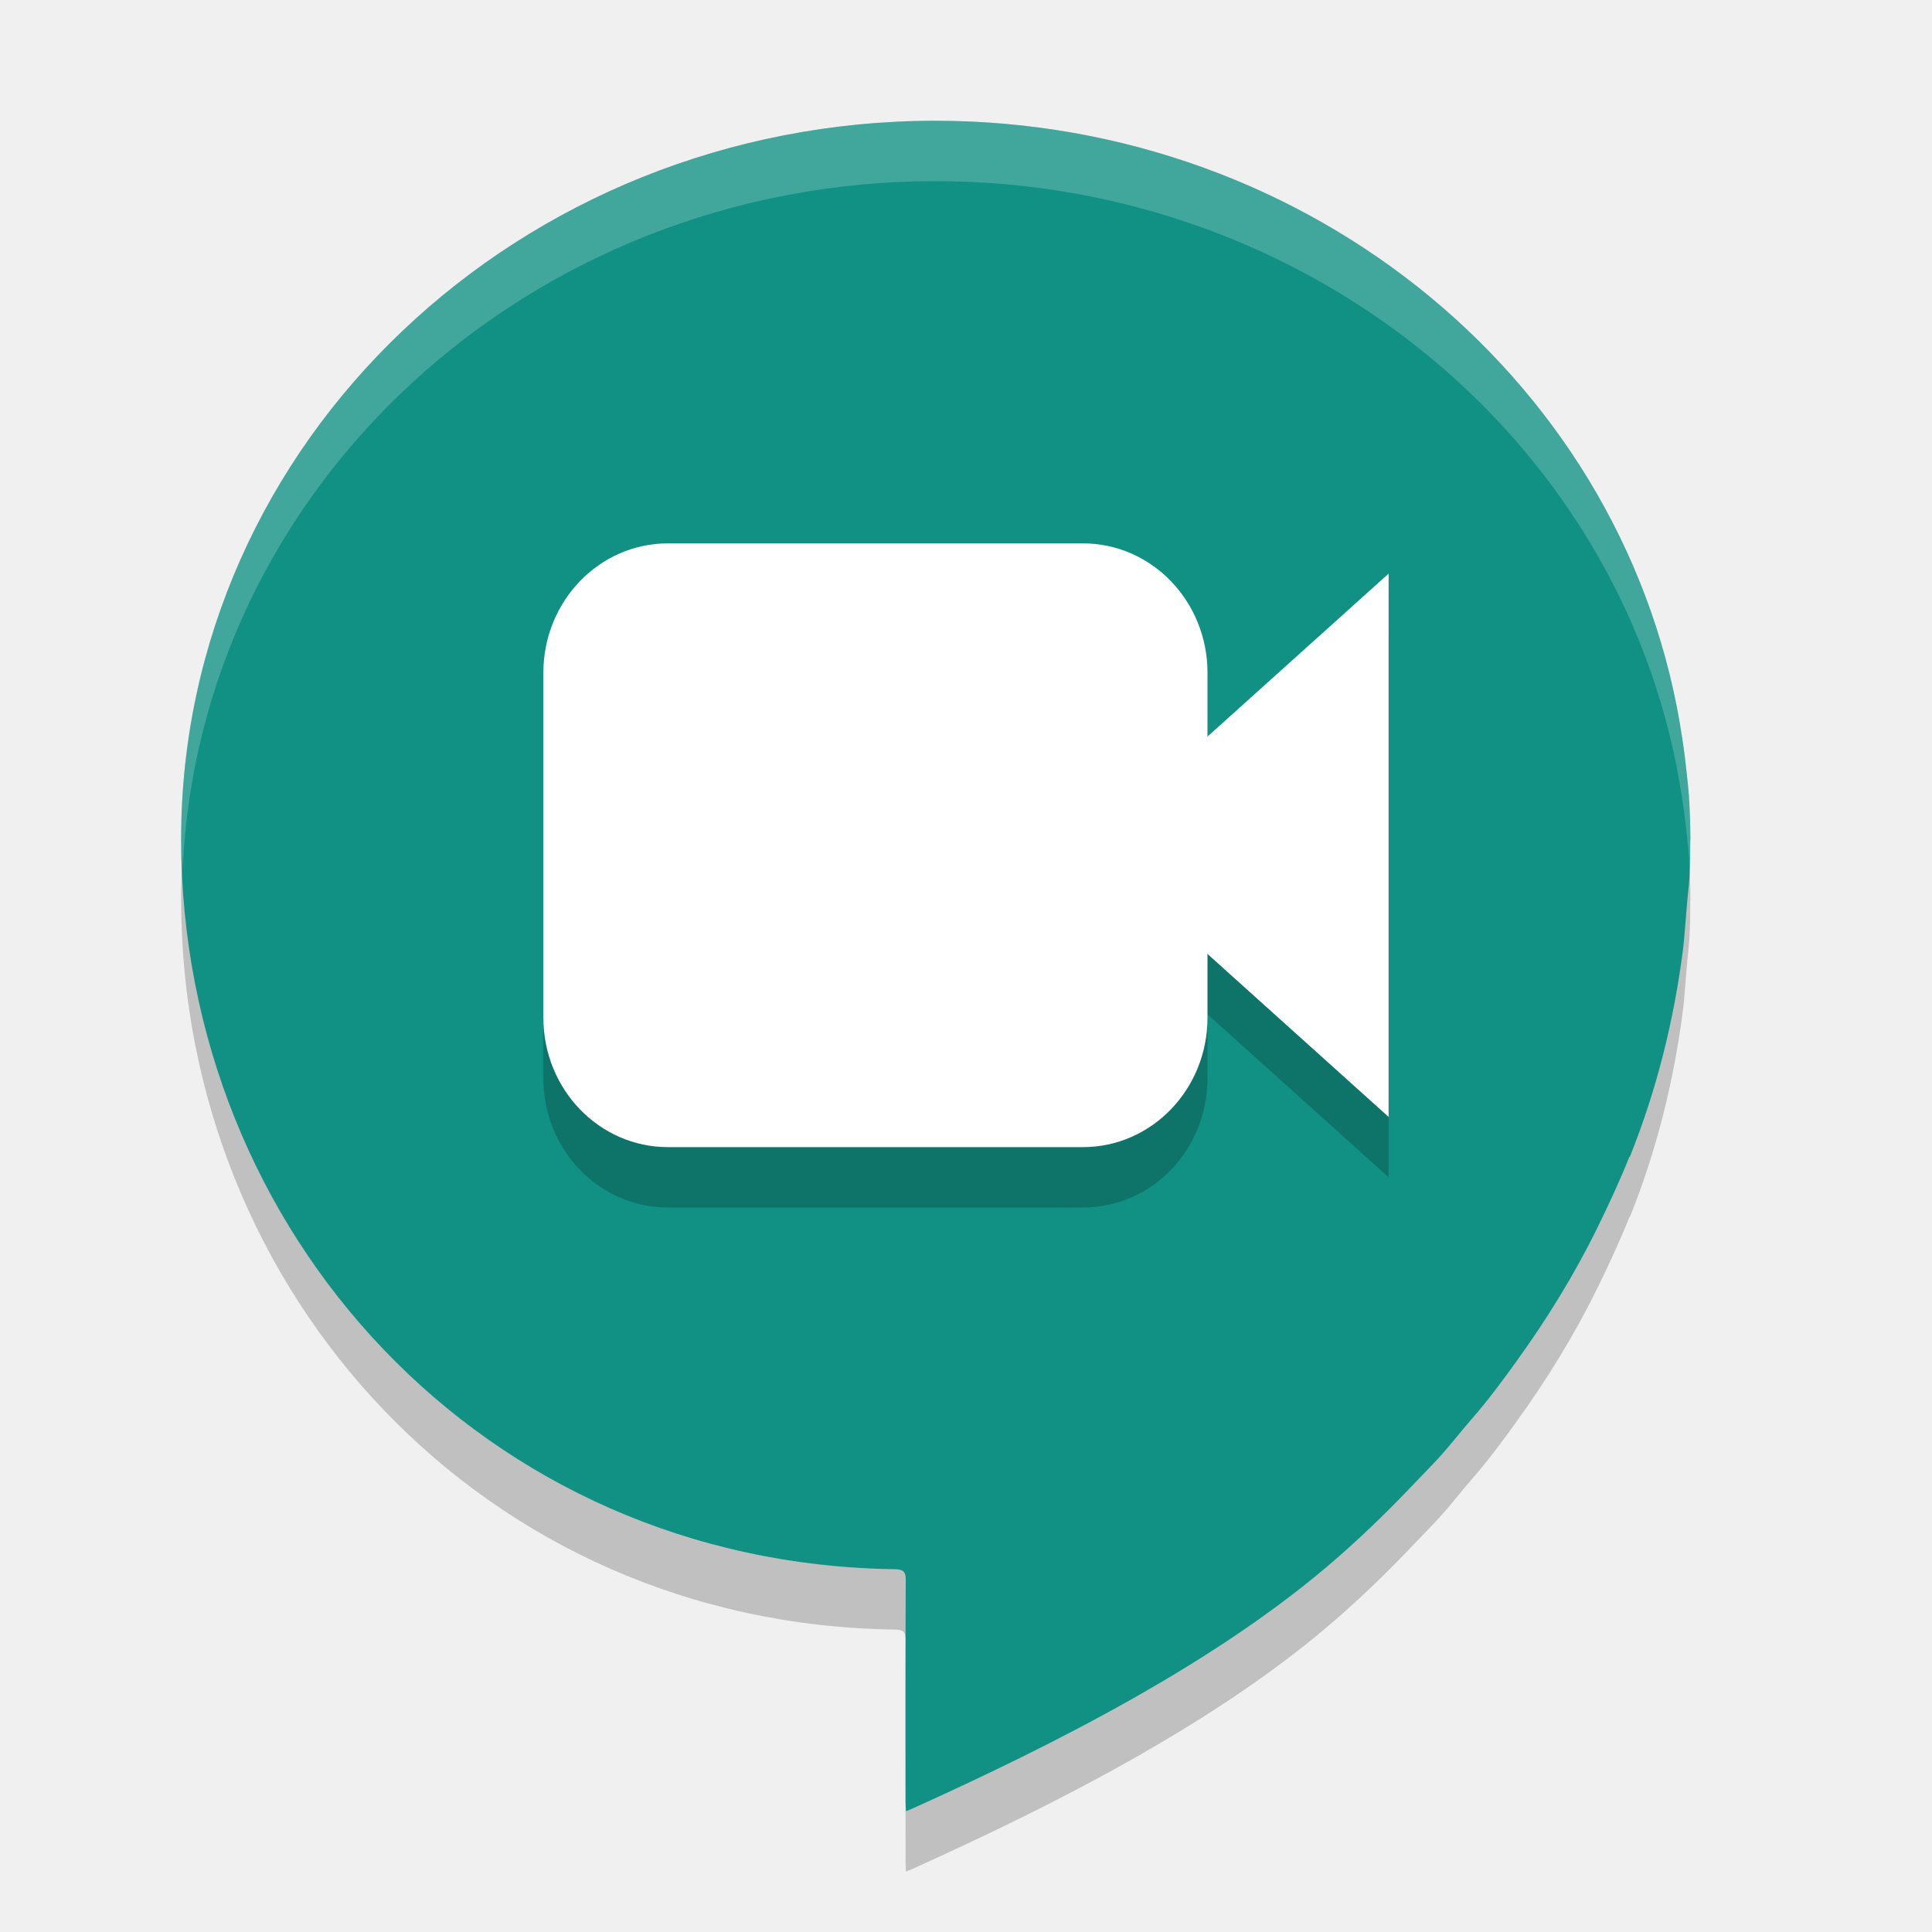
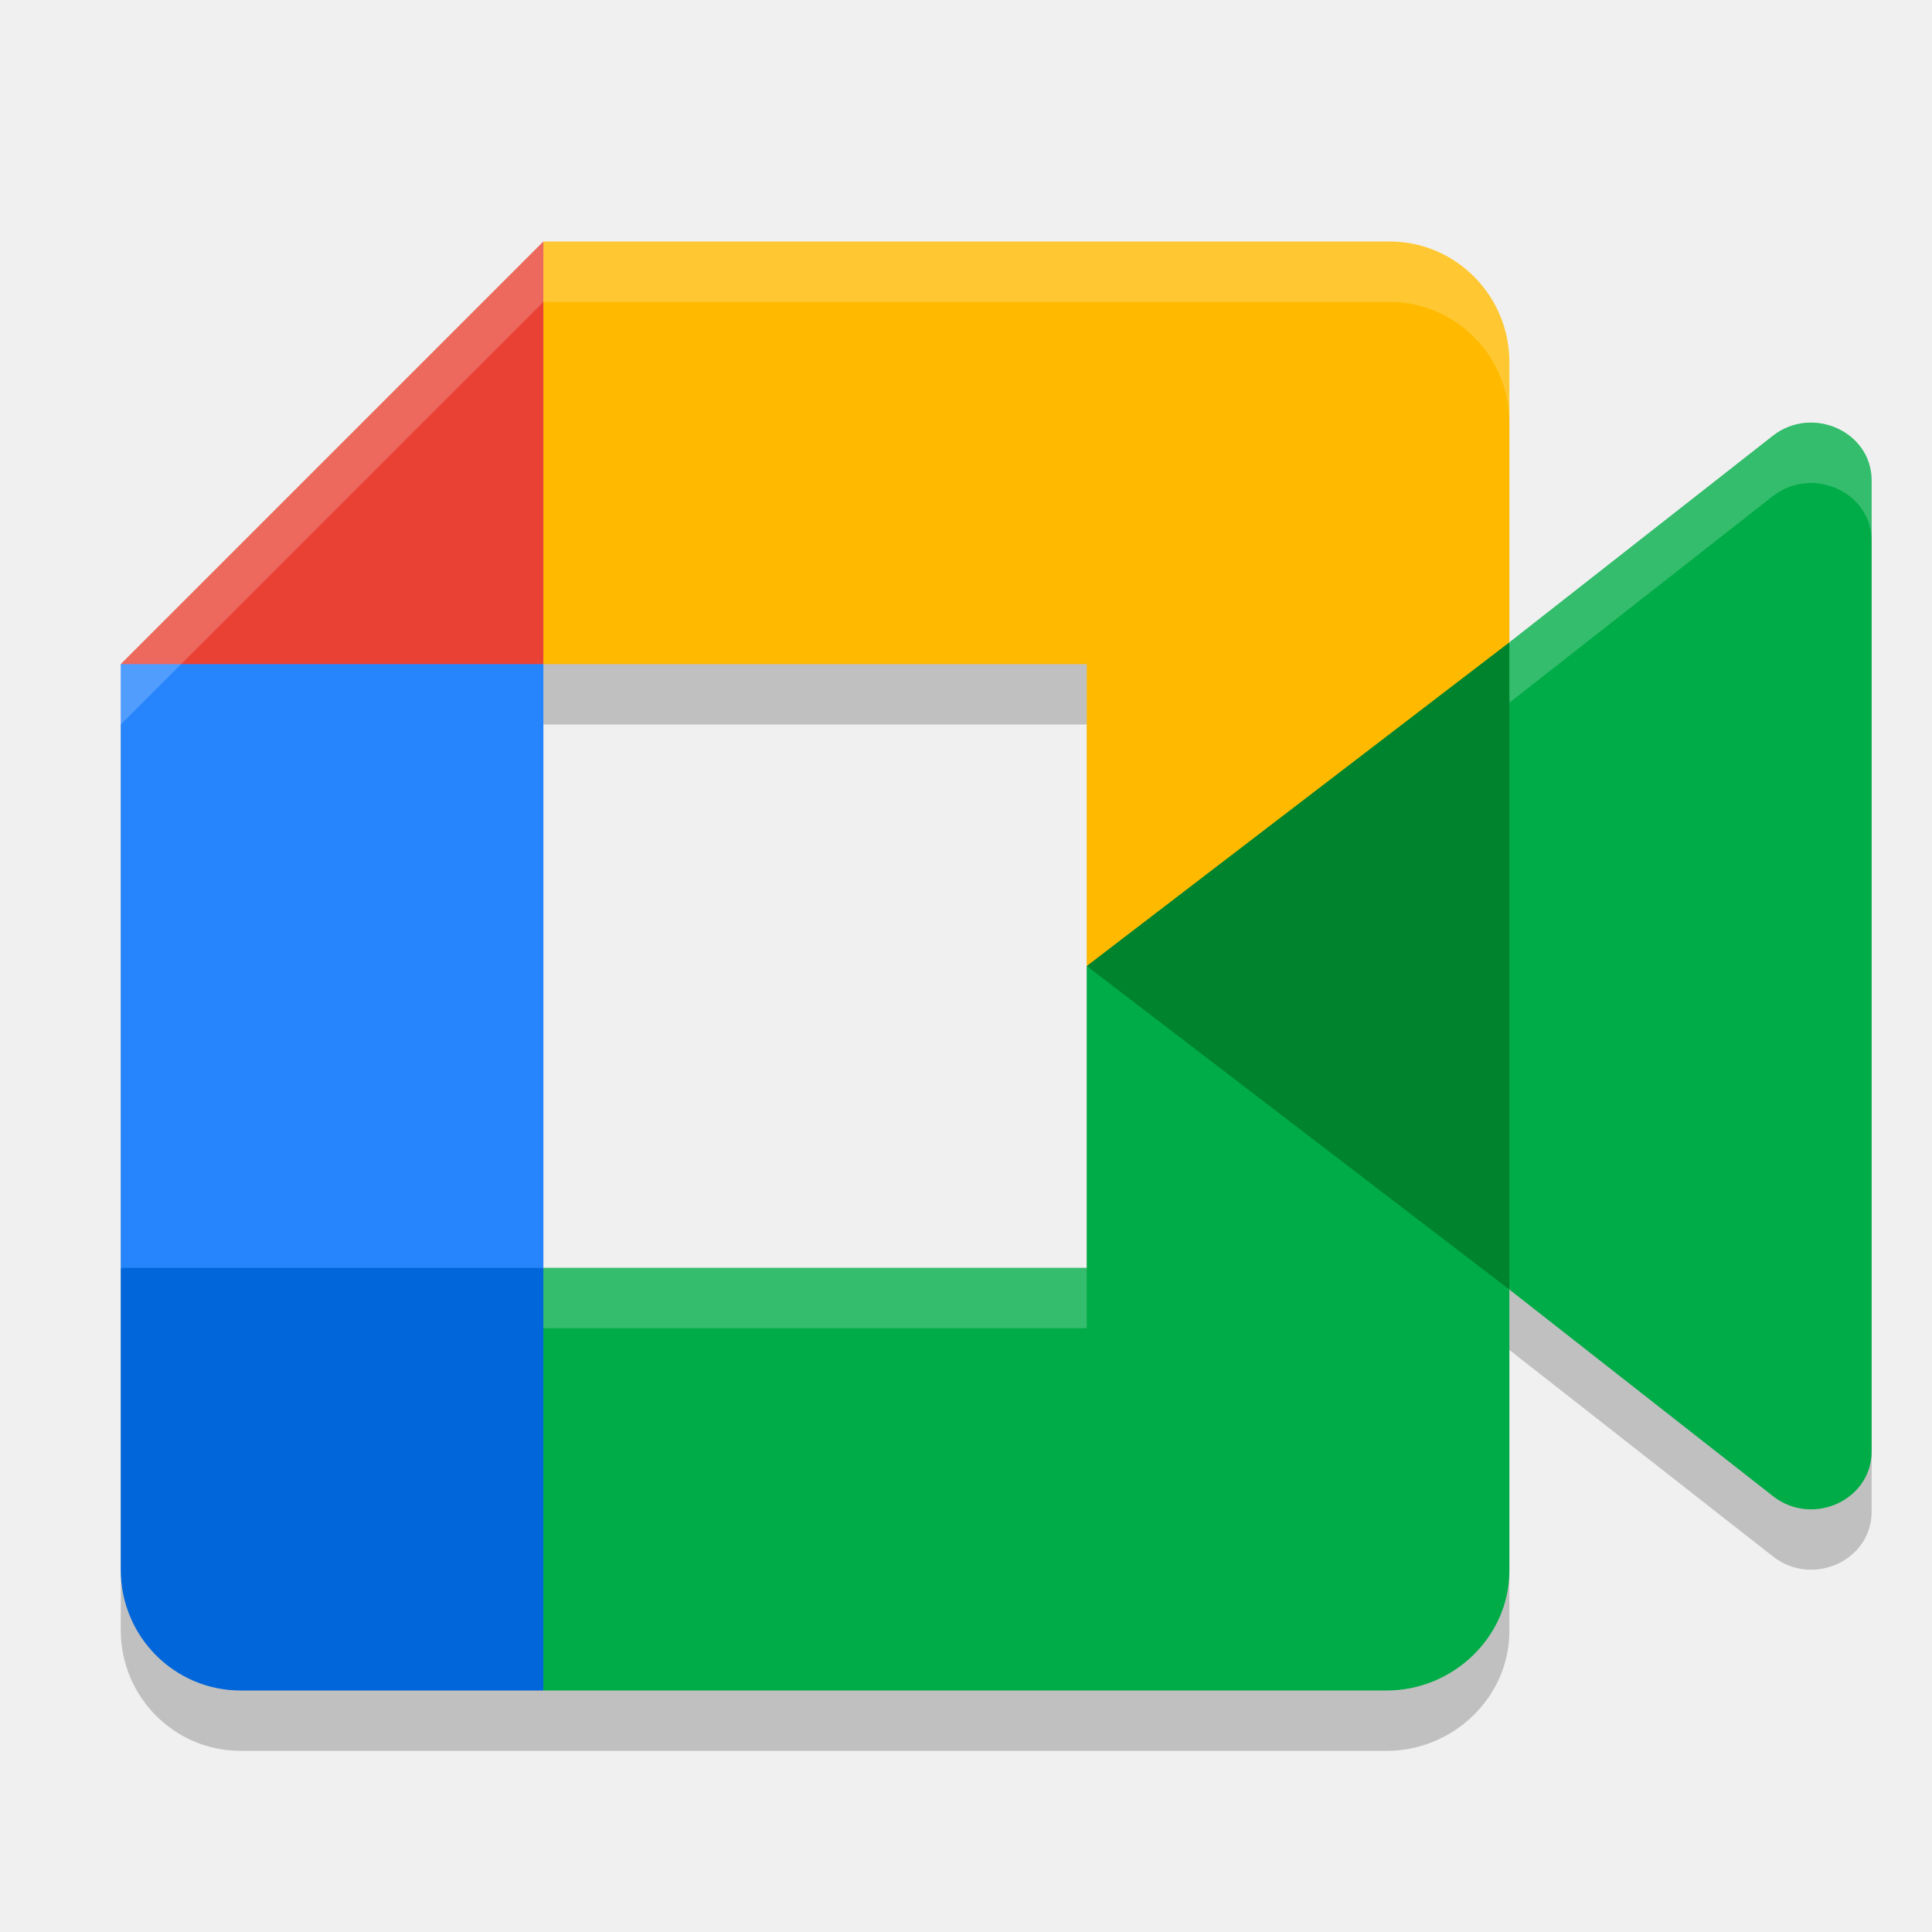
- <svg xmlns="http://www.w3.org/2000/svg" width="32" height="32" x="0" y="0" version="1.1" xml:space="preserve">
-   <path style="opacity:0.2" d="M 15.5,3 C 8.596,3 3,8.328 3,14.9 c 0.004,6.509 5.001,12.007 11.837,12.091 0.124,0.006 0.166,0.041 0.165,0.175 -0.007,1.223 -0.003,2.457 -0.003,3.68 1.59e-4,0.047 0.004,0.094 0.007,0.153 0.041,-0.016 0.067,-0.026 0.092,-0.037 2.391,-1.079 5.086,-2.443 7.043,-4.152 0.389,-0.34 0.762,-0.697 1.12,-1.068 0.153,-0.159 0.306,-0.32 0.46,-0.479 0.238,-0.244 0.443,-0.517 0.667,-0.774 0.259,-0.296 0.491,-0.611 0.72,-0.928 0.506,-0.701 0.959,-1.432 1.339,-2.204 0.192,-0.39 0.375,-0.784 0.537,-1.187 0.005,-0.008 0.013,-0.014 0.016,-0.022 0.442,-1.103 0.724,-2.244 0.875,-3.415 0.025,-0.197 0.035,-0.394 0.053,-0.592 0.005,-0.054 0.009,-0.108 0.014,-0.163 0.012,-0.158 0.034,-0.315 0.042,-0.473 0.01,-0.189 0.012,-0.378 0.012,-0.566 8.91e-4,-0.014 0.002,-0.027 0.003,-0.041 l -0.001,-0.021 c -9.92e-4,-0.231 -0.009,-0.463 -0.024,-0.693 -2.49e-4,-0.004 -0.001,-0.007 -0.001,-0.011 -0.009,-0.116 -0.021,-0.233 -0.034,-0.349 -0.02,-0.193 -0.043,-0.385 -0.073,-0.577 C 27.002,7.377 21.729,3.006 15.5,3 Z" />
-   <path style="fill:#119184" d="M 15.5,2 C 8.596,2 3,7.328 3,13.9 c 0.004,6.509 5.001,12.007 11.837,12.091 0.124,0.006 0.166,0.041 0.165,0.175 -0.007,1.223 -0.003,2.457 -0.003,3.68 1.59e-4,0.047 0.004,0.094 0.007,0.153 0.041,-0.016 0.067,-0.026 0.092,-0.037 2.391,-1.079 5.086,-2.443 7.043,-4.152 0.389,-0.34 0.762,-0.697 1.12,-1.068 0.153,-0.159 0.306,-0.32 0.46,-0.479 0.238,-0.244 0.443,-0.517 0.667,-0.774 0.259,-0.296 0.491,-0.611 0.72,-0.928 0.506,-0.701 0.959,-1.432 1.339,-2.204 0.192,-0.39 0.375,-0.784 0.537,-1.187 0.005,-0.008 0.013,-0.014 0.016,-0.022 0.442,-1.103 0.724,-2.244 0.875,-3.415 0.025,-0.197 0.035,-0.394 0.053,-0.592 0.005,-0.054 0.009,-0.108 0.014,-0.163 0.012,-0.158 0.034,-0.315 0.042,-0.473 0.01,-0.189 0.012,-0.378 0.012,-0.566 8.91e-4,-0.014 0.002,-0.027 0.003,-0.041 l -0.001,-0.021 c -9.92e-4,-0.231 -0.009,-0.463 -0.024,-0.693 -2.49e-4,-0.004 -0.001,-0.007 -0.001,-0.011 -0.009,-0.116 -0.021,-0.233 -0.034,-0.349 -0.02,-0.193 -0.043,-0.385 -0.073,-0.577 C 27.002,6.377 21.729,2.006 15.5,2 Z" />
-   <path style="fill:#ffffff;opacity:0.2" d="M 15.5 2 C 8.596 2 3 7.328 3 13.9 C 3 14.076 3.018 14.248 3.025 14.422 C 3.291 8.073 8.766 3 15.5 3 C 21.729 3.006 27.002 7.378 27.865 13.25 C 27.895 13.442 27.92 13.634 27.939 13.826 C 27.953 13.942 27.963 14.059 27.973 14.176 C 27.973 14.179 27.974 14.182 27.975 14.186 C 27.981 14.286 27.98 14.387 27.984 14.488 C 27.993 14.306 27.998 14.123 27.998 13.941 C 27.999 13.928 27.999 13.914 28 13.9 L 27.998 13.879 C 27.997 13.647 27.99 13.416 27.975 13.186 C 27.974 13.182 27.973 13.179 27.973 13.176 C 27.963 13.059 27.953 12.942 27.939 12.826 C 27.92 12.634 27.895 12.442 27.865 12.25 C 27.002 6.378 21.729 2.006 15.5 2 z" />
-   <path style="opacity:0.2" d="M 11.062,10 C 9.92,10 9,10.955 9,12.143 v 5.715 C 9,19.045 9.92,20 11.062,20 h 6.875 C 19.08,20 20,19.045 20,17.857 V 16.801 L 20.5,17.25 23,19.5 V 15 10.5 L 20.5,12.75 20,13.199 V 12.143 C 20,10.955 19.08,10 17.938,10 Z" />
-   <rect style="fill:#ffffff" width="11" height="10" x="9" y="9" rx="2.063" ry="2.143" />
-   <path style="fill:#ffffff" transform="matrix(0.691837,0,0,1.078467,-1.119074,-6.485315)" d="m 34.862,23.167 -3.614,-2.086 -3.614,-2.086 3.614,-2.086 3.614,-2.086 0,4.173 z" />
+ <svg xmlns="http://www.w3.org/2000/svg" width="32" height="32" version="1.1">
+   <path style="opacity:0.2" d="m 9,5 -7,7 v 10 5 c 0,1.105 0.889,2 1.986,2 H 9 22.967 c 1.105,0 2.042,-0.895 2.033,-2 v -4.641 l 4.385,3.436 C 30.041,26.285 31,25.839 31,25.041 V 8.957 C 31,8.15 30.018,7.708 29.363,8.219 L 25,11.639 V 7 C 25,5.895 24.111,5 23.014,5 Z m 0,7 h 9 v 5 5 H 9 Z" />
+   <path fill="#00832d" d="M 18,16 21.343,19.25 25,21.359 25.833,16.02 25,10.639 21.27,12.62 Z" />
+   <path fill="#0066da" d="m 2,21 v 5 c 0,1.105 0.889,2 1.986,2 H 9 L 9.977,24.347 9,21 5.491,19.967 Z" />
+   <path fill="#e94235" d="M 9,4 2,11 5.491,12.033 9,11 10.06,7.697 Z" />
+   <path fill="#2684fc" d="M 9,11 H 2 v 10 h 7 z" />
+   <path style="fill:#00ac47" d="m 18,16 v 5 H 9 v 7 h 13.967 c 1.105,0 2.041,-0.895 2.033,-2 v -4.641 z" />
+   <path style="fill:#00ac47" d="M 29.364,7.218 25,10.639 v 10.72 l 4.384,3.436 C 30.041,25.286 31,24.839 31,24.041 V 7.957 C 31,7.15 30.019,6.707 29.364,7.218 Z" />
+   <path fill="#ffba00" d="M 23.014,4 H 9 V 11 h 9 v 5 l 7,-5.361 V 6 c 0,-1.105 -0.889,-2 -1.986,-2 z" />
+   <path style="fill:#ffffff;opacity:0.2" d="M 9 4 L 2 11 L 2 12 L 9 5 L 23.014 5 C 24.111 5 25 5.895 25 7 L 25 6 C 25 4.895 24.111 4 23.014 4 L 9 4 z M 29.895 7.006 C 29.71 7.024 29.527 7.091 29.363 7.219 L 25 10.639 L 25 11.639 L 29.363 8.219 C 30.018 7.708 31 8.15 31 8.957 L 31 7.957 C 31 7.352 30.447 6.952 29.895 7.006 z M 9 21 L 9 22 L 18 22 L 18 21 L 9 21 z" />
</svg>
